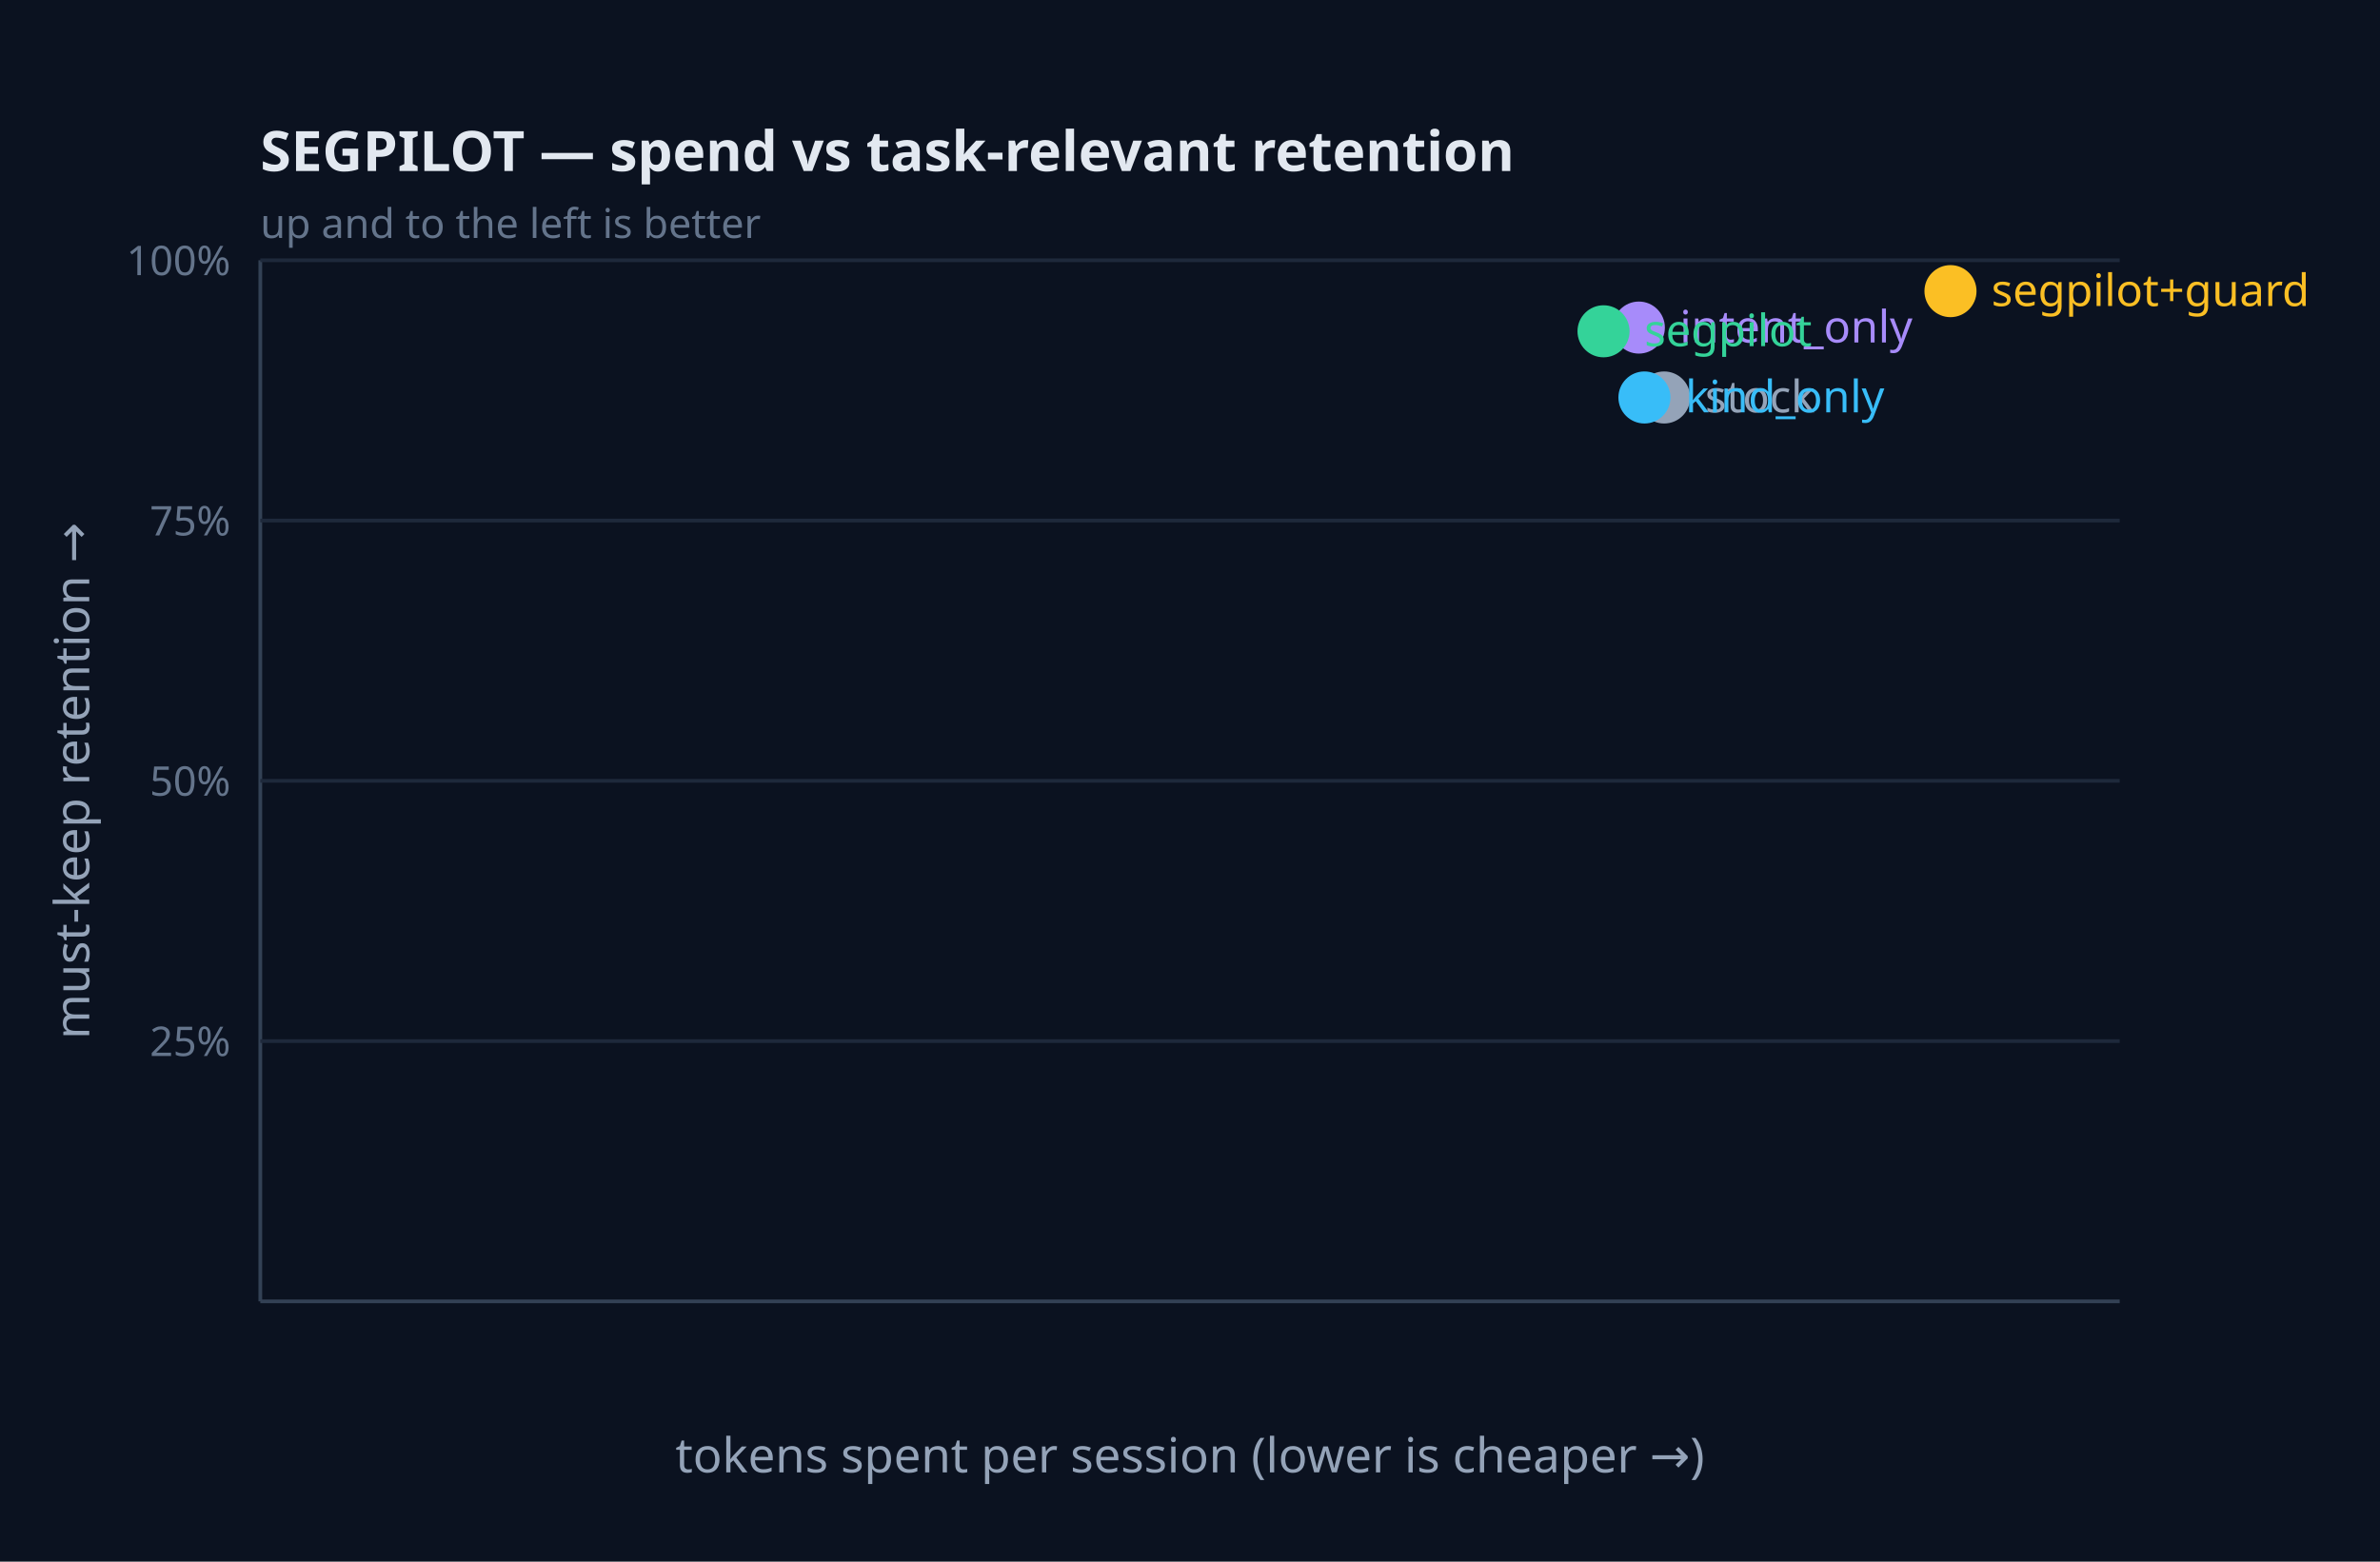
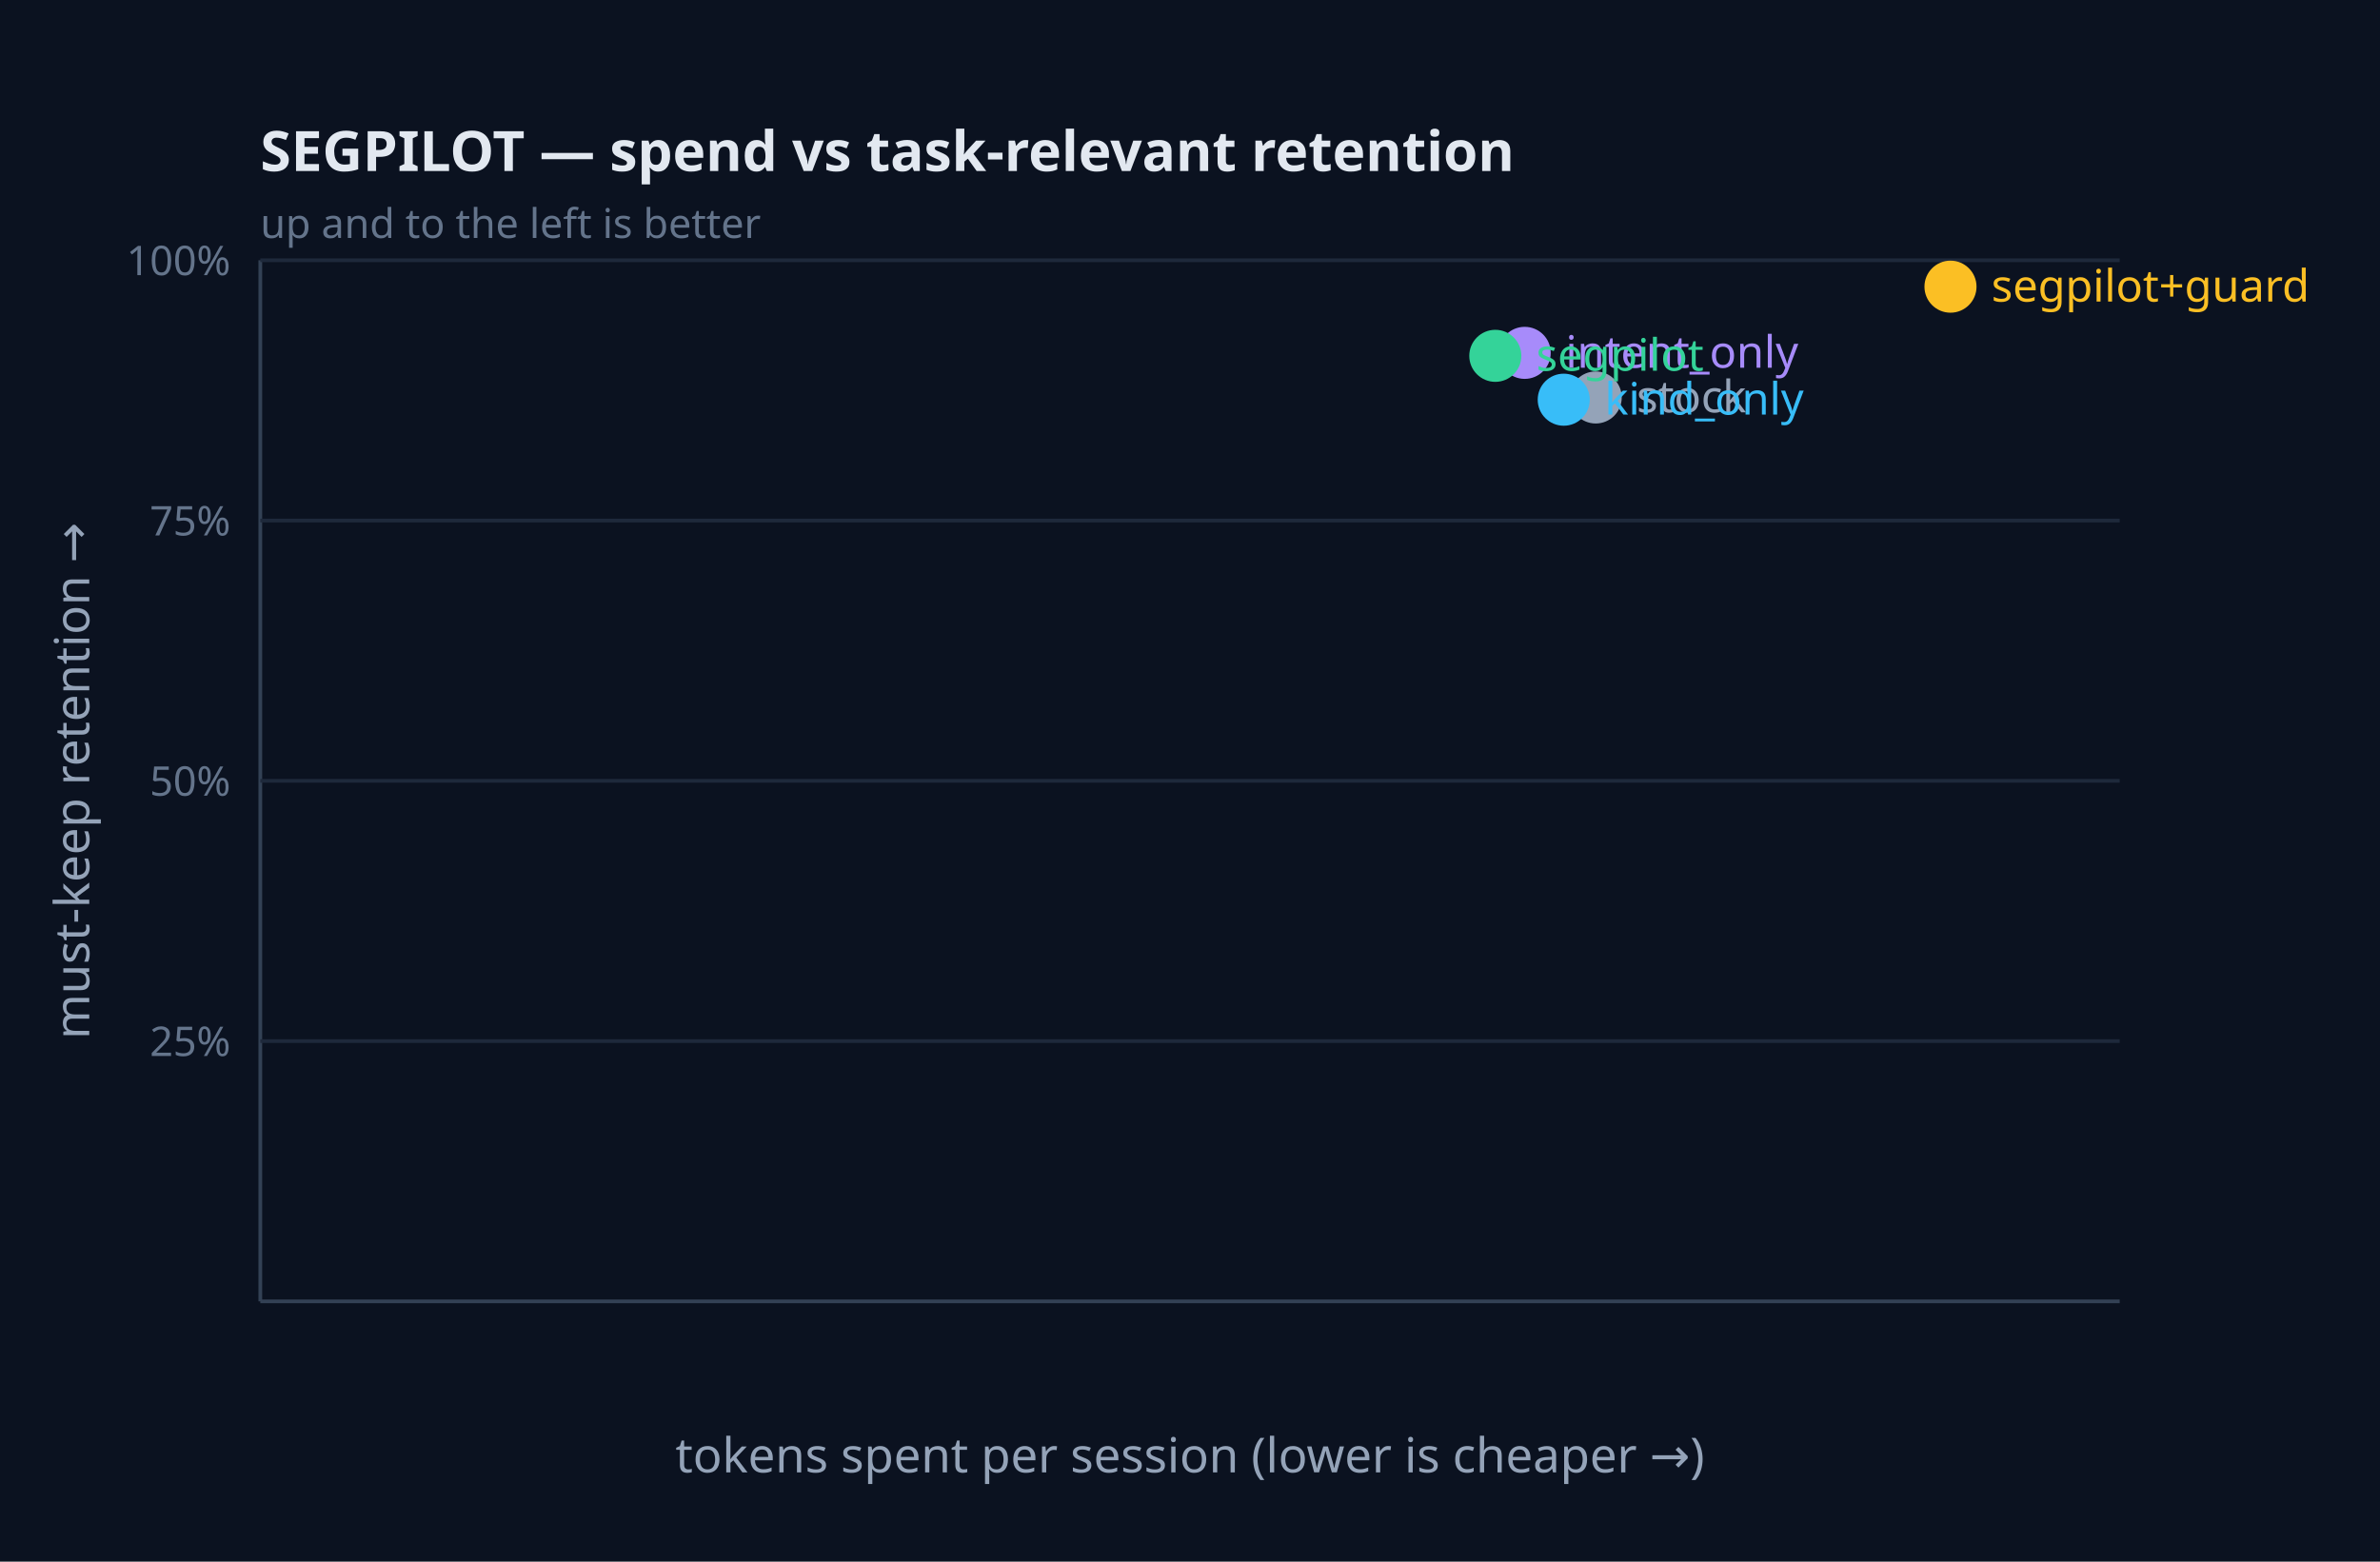
<svg xmlns="http://www.w3.org/2000/svg" width="640" height="420" viewBox="0 0 640 420" font-family="ui-sans-serif,system-ui,sans-serif">
  <rect width="640" height="420" fill="#0b1220" />
  <line x1="70" y1="350" x2="570" y2="350" stroke="#334155" />
  <line x1="70" y1="70" x2="70" y2="350" stroke="#334155" />
  <text x="320.0" y="396" fill="#94a3b8" font-size="13" text-anchor="middle">tokens spent per session (lower is cheaper →)</text>
  <text x="24" y="210.0" fill="#94a3b8" font-size="13" text-anchor="middle" transform="rotate(-90 24 210.0)">must-keep retention →</text>
  <text x="70" y="46" fill="#e2e8f0" font-size="15" font-weight="600">SEGPILOT — spend vs task-relevant retention</text>
  <text x="70" y="64" fill="#64748b" font-size="11">up and to the left is better</text>
  <line x1="70" y1="280.0" x2="570" y2="280.0" stroke="#1e293b" />
  <text x="62" y="284.0" fill="#64748b" font-size="11" text-anchor="end">25%</text>
  <line x1="70" y1="210.0" x2="570" y2="210.0" stroke="#1e293b" />
  <text x="62" y="214.0" fill="#64748b" font-size="11" text-anchor="end">50%</text>
  <line x1="70" y1="140.0" x2="570" y2="140.0" stroke="#1e293b" />
  <text x="62" y="144.0" fill="#64748b" font-size="11" text-anchor="end">75%</text>
  <line x1="70" y1="70.0" x2="570" y2="70.0" stroke="#1e293b" />
  <text x="62" y="74.0" fill="#64748b" font-size="11" text-anchor="end">100%</text>
-   <circle cx="447.5" cy="106.9" r="7" fill="#94a3b8" />
-   <text x="458.5" y="110.9" fill="#94a3b8" font-size="12">stock</text>
-   <circle cx="442.2" cy="106.9" r="7" fill="#38bdf8" />
-   <text x="453.2" y="110.9" fill="#38bdf8" font-size="12">kind_only</text>
-   <circle cx="440.7" cy="88.1" r="7" fill="#a78bfa" />
-   <text x="451.7" y="92.1" fill="#a78bfa" font-size="12">intent_only</text>
-   <circle cx="431.2" cy="89.1" r="7" fill="#34d399" />
-   <text x="442.2" y="93.1" fill="#34d399" font-size="12">segpilot</text>
-   <circle cx="524.5" cy="78.3" r="7" fill="#fbbf24" />
-   <text x="535.5" y="82.3" fill="#fbbf24" font-size="12">segpilot+guard</text>
+   <circle cx="429.1" cy="106.9" r="7" fill="#94a3b8" />
+   <text x="440.1" y="110.9" fill="#94a3b8" font-size="12">stock</text>
+   <circle cx="420.5" cy="107.5" r="7" fill="#38bdf8" />
+   <text x="431.5" y="111.5" fill="#38bdf8" font-size="12">kind_only</text>
+   <circle cx="410.0" cy="94.9" r="7" fill="#a78bfa" />
+   <text x="421.0" y="98.9" fill="#a78bfa" font-size="12">intent_only</text>
+   <circle cx="402.1" cy="95.7" r="7" fill="#34d399" />
+   <text x="413.1" y="99.7" fill="#34d399" font-size="12">segpilot</text>
+   <circle cx="524.5" cy="77.1" r="7" fill="#fbbf24" />
+   <text x="535.5" y="81.1" fill="#fbbf24" font-size="12">segpilot+guard</text>
</svg>
